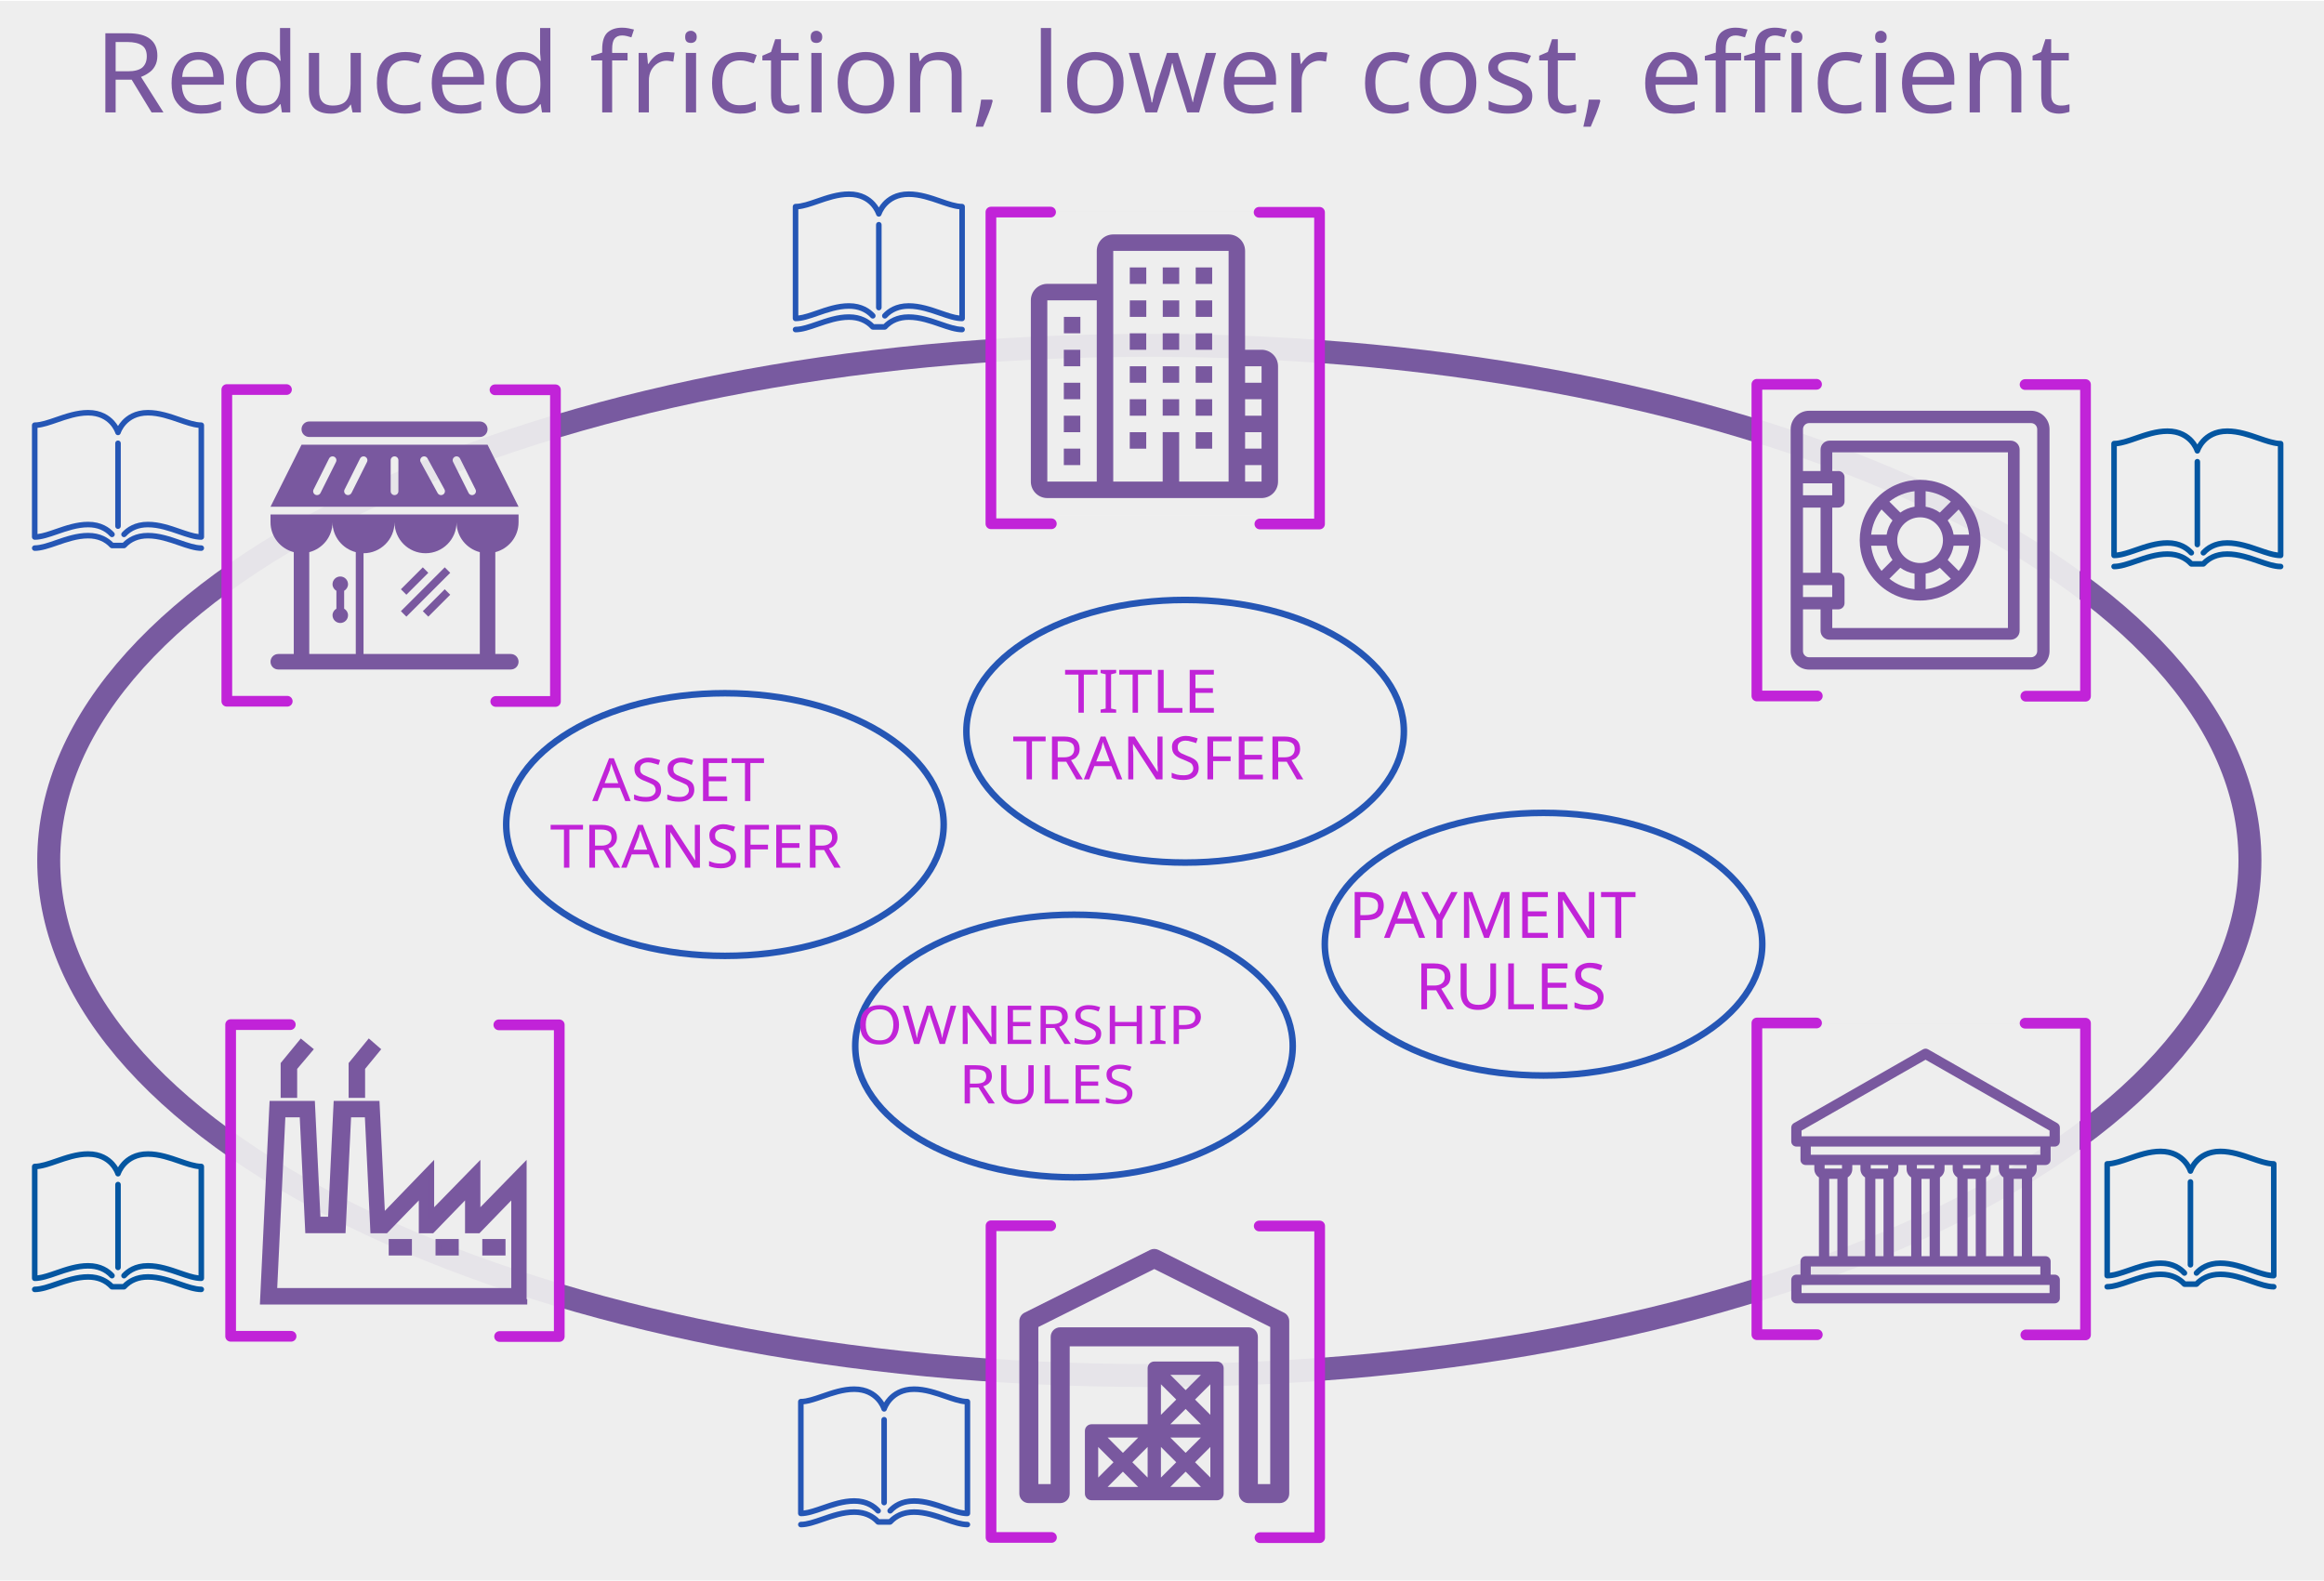
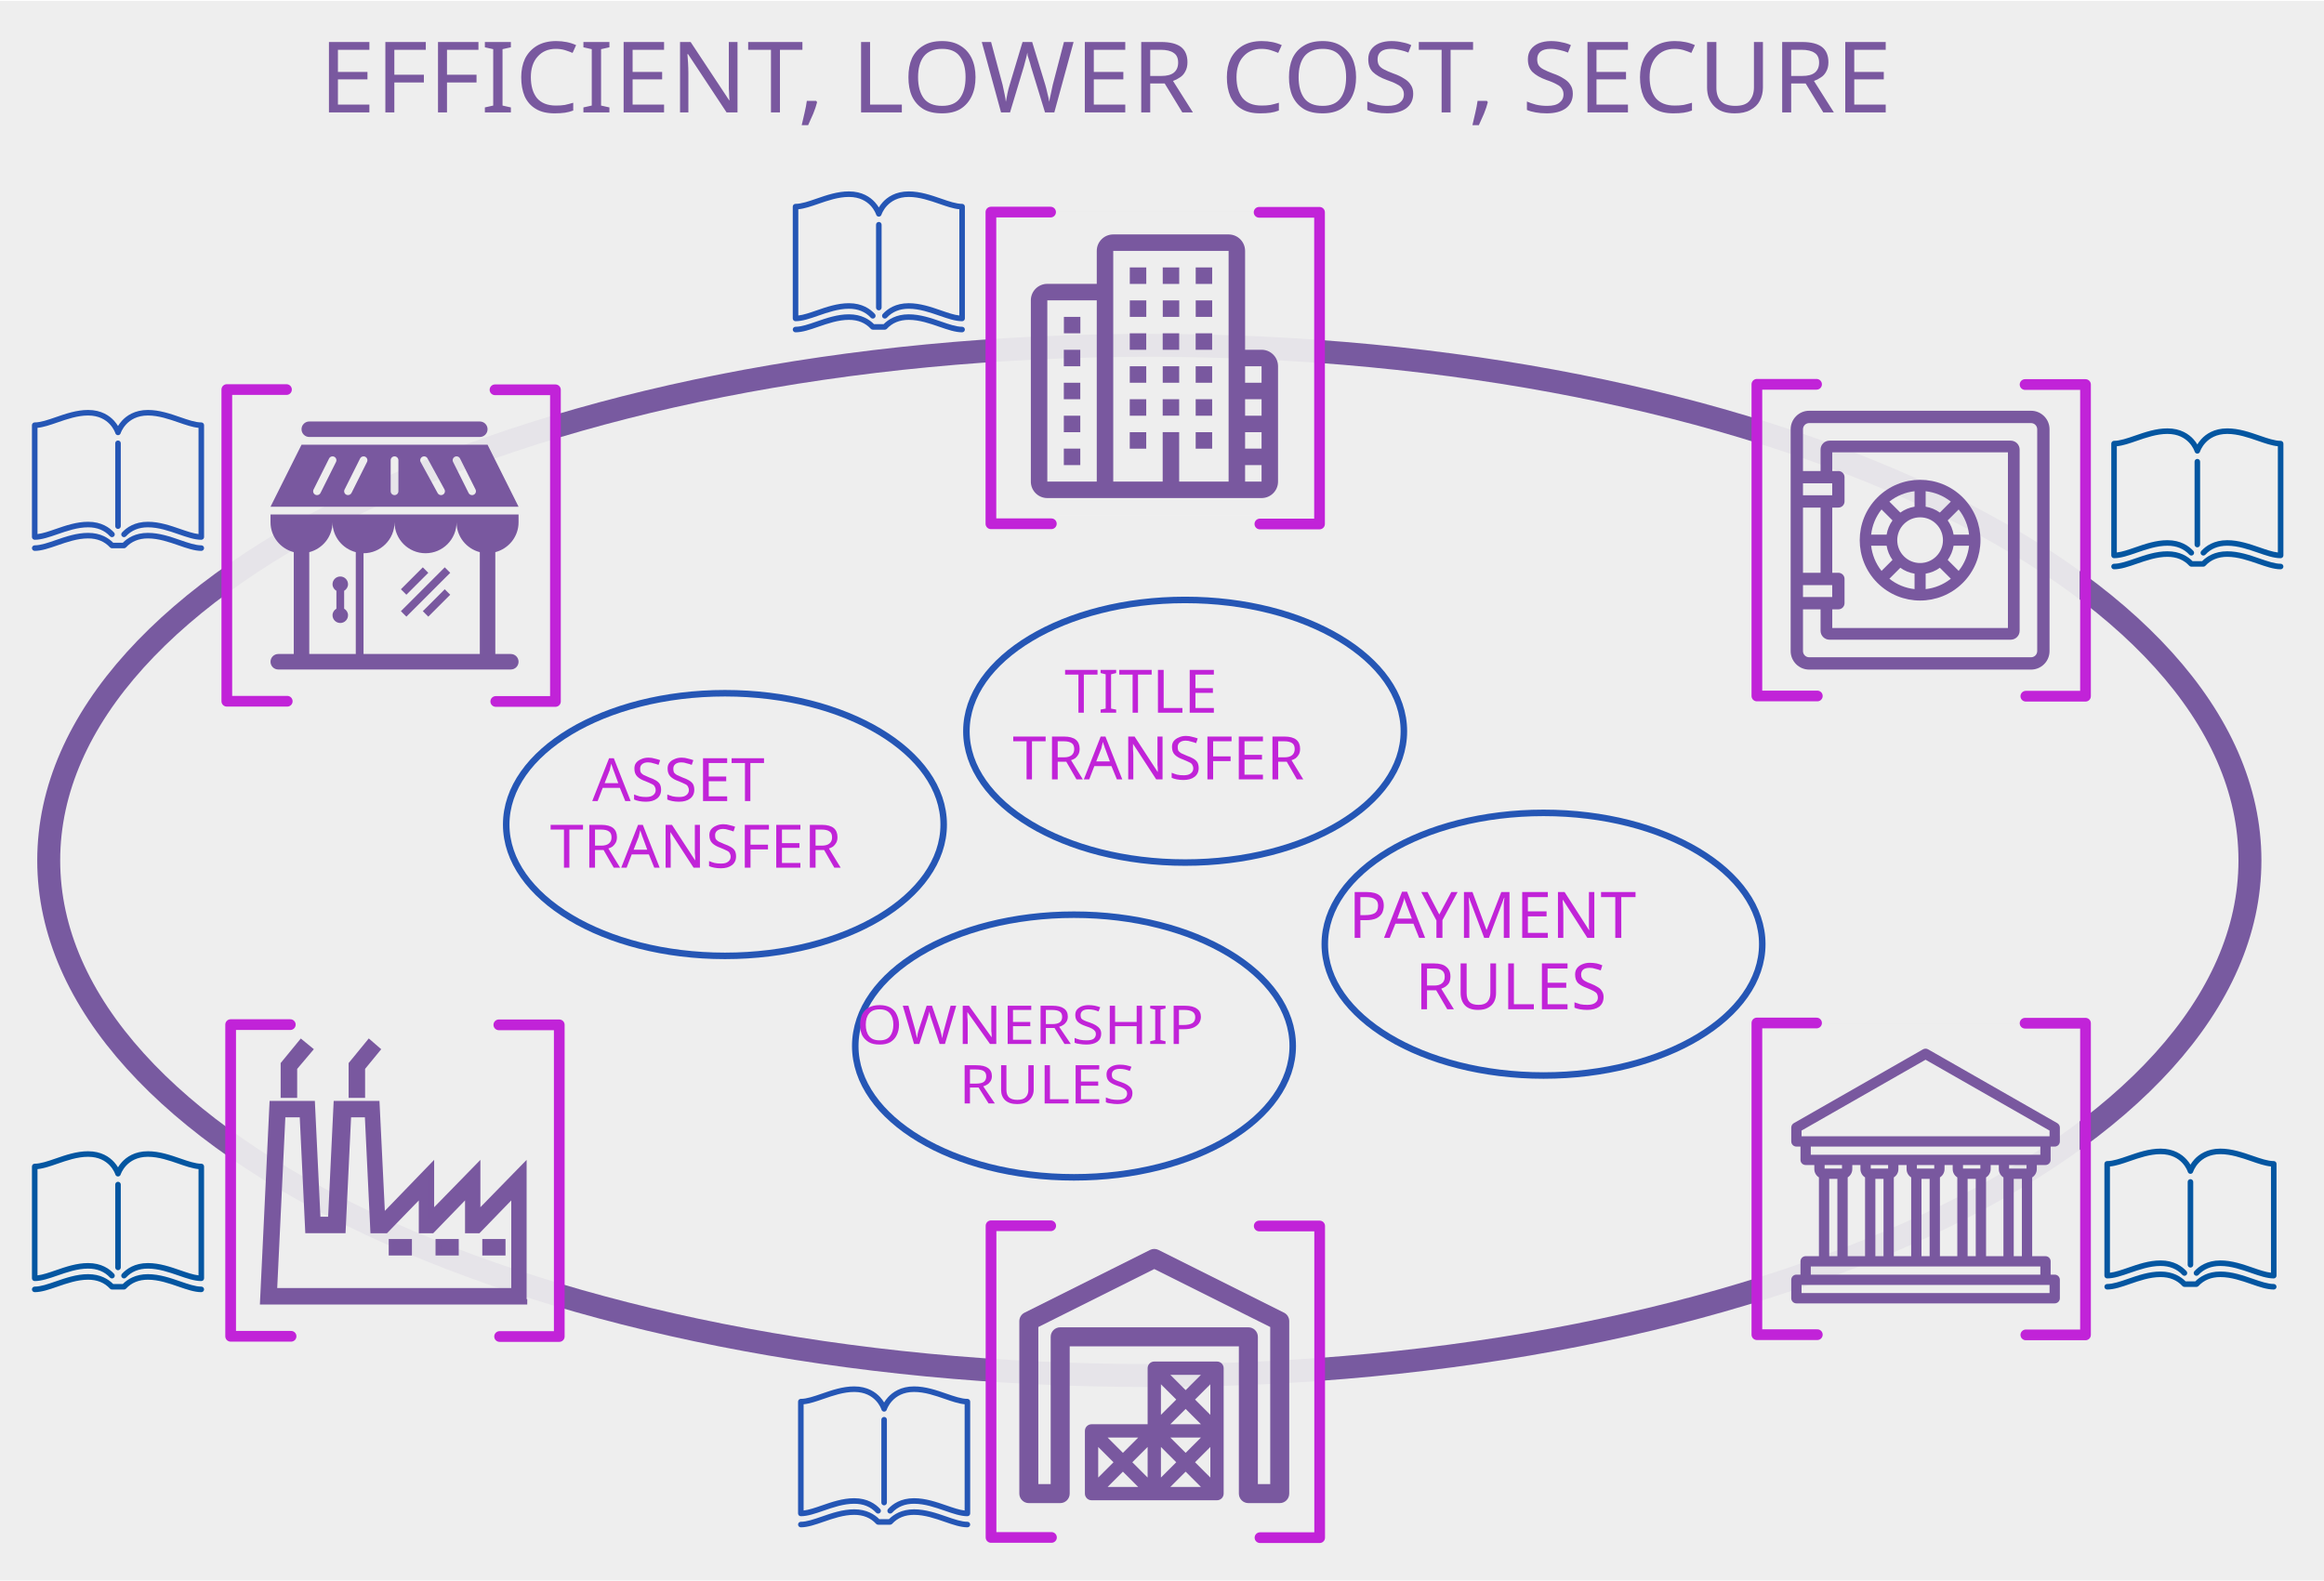
<svg xmlns="http://www.w3.org/2000/svg" width="433.96" height="295.16" version="1.1" viewBox="0 0 114.82 78.093">
  <rect y=".042" width="114.82" height="78.053" style="fill:#eeeeee;stroke-width:1.055" />
  <ellipse cx="56.784" cy="42.516" rx="54.377" ry="25.453" style="fill:none;stroke-width:1.134;stroke:#785aa0" />
  <rect x="11.615" y="51.096" width="16.113" height="15.056" style="fill-opacity:.933;fill:#eeeeee" />
  <rect x="49.125" y="60.616" width="16.113" height="15.056" style="fill-opacity:.933;fill:#eeeeee" />
  <rect x="86.63" y="50.576" width="16.113" height="15.056" style="fill-opacity:.933;fill:#eeeeee" />
  <rect x="86.63" y="19.406" width="16.113" height="15.056" style="fill-opacity:.933;fill:#eeeeee" />
  <rect x="48.86" y="10.426" width="16.113" height="15.056" style="fill-opacity:.933;fill:#eeeeee" />
  <rect x="11.219" y="19.266" width="16.113" height="15.056" style="fill-opacity:.933;fill:#eeeeee" />
  <path d="m53.377 15.656h-0.814v0.814h0.814zm3.257-0.814h-0.814v0.814h0.814zm1.628 0h-0.814v0.814h0.814zm1.628 0h-0.814v0.814h0.814zm-3.257-1.628h-0.814v0.814h0.814zm1.628 0h-0.814v0.814h0.814zm1.628 0h-0.814v0.814h0.814zm-3.257 4.885h-0.814v0.814h0.814zm1.628 0h-0.814v0.814h0.814zm1.628 0h-0.814v0.814h0.814zm-3.257 1.628h-0.814v0.814h0.814zm3.257 0h-0.814v0.814h0.814zm-3.257 1.628h-0.814v0.814h0.814zm3.257 0h-0.814v0.814h0.814zm-3.257-4.885h-0.814v0.814h0.814zm1.628 0h-0.814v0.814h0.814zm1.628 0h-0.814v0.814h0.814zm-6.514 0.814h-0.814v0.814h0.814zm0 1.628h-0.814v0.814h0.814zm0 1.628h-0.814v0.814h0.814zm0 1.628h-0.814v0.814h0.814zm4.885-2.443h-0.814v0.814h0.814zm4.071-2.443h-0.814v-4.885c0-0.45-0.364-0.814-0.814-0.814h-5.7c-0.45 0-0.814 0.364-0.814 0.814v1.628h-2.443c-0.45 0-0.814 0.364-0.814 0.814v8.957c0 0.45 0.364 0.814 0.814 0.814h10.585c0.45 0 0.814-0.364 0.814-0.814v-5.7c0-0.45-0.364-0.814-0.814-0.814zm-8.142 6.514h-2.443v-8.957h2.443zm6.514 0h-2.443v-2.443h-0.814v2.443h-2.443v-11.399h5.7zm1.628 0h-0.814v-0.814h0.814zm0-1.628h-0.814v-0.814h0.814zm0-1.628h-0.814v-0.814h0.814zm0-1.628h-0.814v-0.814h0.814z" style="clip-rule:evenodd;fill-rule:evenodd;fill:#79589f;stroke-width:.529" />
  <g transform="translate(-6.2268 -229.48)" style="stroke-width:.529;stroke:#c123d8">
    <path d="m58.17 255.36h-2.986v-15.401h2.948" style="fill:none;stroke-linecap:round;stroke-linejoin:round;stroke-width:.529;stroke:#c123d8" />
    <path d="m68.434 239.97h2.986v15.401h-2.948" style="fill:none;stroke-linecap:round;stroke-linejoin:round;stroke-width:.529;stroke:#c123d8" />
  </g>
  <g transform="translate(31.617 -220.97)" style="stroke-width:.529;stroke:#c123d8">
    <path d="m58.17 255.36h-2.986v-15.401h2.948" style="fill:none;stroke-linecap:round;stroke-linejoin:round;stroke-width:.529;stroke:#c123d8" />
    <path d="m68.434 239.97h2.986v15.401h-2.948" style="fill:none;stroke-linecap:round;stroke-linejoin:round;stroke-width:.529;stroke:#c123d8" />
  </g>
  <g transform="translate(-6.2208 -179.39)" style="stroke-width:.529;stroke:#c123d8">
    <path d="m58.17 255.36h-2.986v-15.401h2.948" style="fill:none;stroke-linecap:round;stroke-linejoin:round;stroke-width:.529;stroke:#c123d8" />
    <path d="m68.434 239.97h2.986v15.401h-2.948" style="fill:none;stroke-linecap:round;stroke-linejoin:round;stroke-width:.529;stroke:#c123d8" />
  </g>
  <g transform="translate(-43.789 -189.33)" style="stroke-width:.529;stroke:#c123d8">
    <path d="m58.17 255.36h-2.986v-15.401h2.948" style="fill:none;stroke-linecap:round;stroke-linejoin:round;stroke-width:.529;stroke:#c123d8" />
    <path d="m68.434 239.97h2.986v15.401h-2.948" style="fill:none;stroke-linecap:round;stroke-linejoin:round;stroke-width:.529;stroke:#c123d8" />
  </g>
  <g transform="translate(-43.978 -220.71)" style="stroke-width:.529;stroke:#c123d8">
    <path d="m58.17 255.36h-2.986v-15.401h2.948" style="fill:none;stroke-linecap:round;stroke-linejoin:round;stroke-width:.529;stroke:#c123d8" />
    <path d="m68.434 239.97h2.986v15.401h-2.948" style="fill:none;stroke-linecap:round;stroke-linejoin:round;stroke-width:.529;stroke:#c123d8" />
  </g>
  <g transform="translate(31.617 -189.41)" style="stroke-width:.529;stroke:#c123d8">
    <path d="m58.17 255.36h-2.986v-15.401h2.948" style="fill:none;stroke-linecap:round;stroke-linejoin:round;stroke-width:.529;stroke:#c123d8" />
    <path d="m68.434 239.97h2.986v15.401h-2.948" style="fill:none;stroke-linecap:round;stroke-linejoin:round;stroke-width:.529;stroke:#c123d8" />
  </g>
  <g transform="matrix(.028486 0 0 .028486 88.54 51.516)" style="fill:#79589f;stroke-width:2.861;stroke:#79589f">
    <path d="m423 219.5v-8.5h16.5c4.142 0 7.5-3.358 7.5-7.5v-24.5h8.5c4.142 0 7.5-3.358 7.5-7.5v-24c0-2.691-1.442-5.177-3.779-6.512l-224-128c-2.306-1.317-5.137-1.317-7.442 0l-224 128c-2.337 1.335-3.779 3.82-3.779 6.512v24c0 4.142 3.358 7.5 7.5 7.5h8.5v24.5c0 4.142 3.358 7.5 7.5 7.5h16.5v8.5c0 5.827 3.235 10.908 8 13.555v138.94h-24.5c-4.142 0-7.5 3.358-7.5 7.5v24.5h-8.5c-4.142 0-7.5 3.358-7.5 7.5v32c0 4.142 3.358 7.5 7.5 7.5h448c4.142 0 7.5-3.358 7.5-7.5v-32c0-4.142-3.358-7.5-7.5-7.5h-8.5v-24.5c0-4.142-3.358-7.5-7.5-7.5h-24.5v-138.94c4.765-2.647 8-7.728 8-13.555zm-15 0c0 0.276-0.224 0.5-0.5 0.5h-32c-0.276 0-0.5-0.224-0.5-0.5v-8.5h33zm-73 152.5v-138.94c4.765-2.647 8-7.728 8-13.555v-8.5h17v8.5c0 5.827 3.235 10.908 8 13.555v138.94zm-32 0v-137h17v137zm-48 0v-138.94c4.765-2.647 8-7.728 8-13.555v-8.5h17v8.5c0 5.827 3.235 10.908 8 13.555v138.94zm-32 0v-137h17v137zm-48 0v-138.94c4.765-2.647 8-7.728 8-13.555v-8.5h17v8.5c0 5.827 3.235 10.908 8 13.555v138.94zm-32 0v-137h17v137zm-48 0v-138.94c4.765-2.647 8-7.728 8-13.555v-8.5h17v8.5c0 5.827 3.235 10.908 8 13.555v138.94zm73-161v8.5c0 0.276-0.224 0.5-0.5 0.5h-32c-0.276 0-0.5-0.224-0.5-0.5v-8.5zm80 0v8.5c0 0.276-0.224 0.5-0.5 0.5h-32c-0.276 0-0.5-0.224-0.5-0.5v-8.5zm80 0v8.5c0 0.276-0.224 0.5-0.5 0.5h-32c-0.276 0-0.5-0.224-0.5-0.5v-8.5zm-313-59.148 216.5-123.71 216.5 123.71v12.148h-433zm16 27.148h401v17h-401zm57 32v8.5c0 0.276-0.224 0.5-0.5 0.5h-32c-0.276 0-0.5-0.224-0.5-0.5v-8.5zm-25 24h17v137h-17zm385 201h-433v-17h433zm-16-32h-401v-17h401zm-49-32v-137h17v137z" style="fill:#79589f;stroke-width:2.861;stroke:#79589f" />
  </g>
  <g transform="matrix(.02498 0 0 .02498 88.47 20.296)" style="fill:#79589f">
    <g style="fill:#79589f">
      <g style="fill:#79589f">
        <path d="m475.43 0h-438.86c-20.165 0-36.571 16.406-36.571 36.571v438.86c0 20.164 16.406 36.57 36.571 36.57h438.86c20.166 0 36.572-16.406 36.572-36.571v-438.86c0-20.165-16.406-36.571-36.571-36.571zm-451.05 143.58h57.785v23.573h-57.785zm0 47.954h34.743v128.93h-34.743zm0 153.32h57.785v23.573h-57.785zm463.24 130.58c0 6.722-5.469 12.19-12.19 12.19h-438.86c-6.722 0-12.19-5.469-12.19-12.19v-82.627h34.743v42.398c0 9.746 7.93 17.676 17.676 17.676h358.4c9.746 0 17.676-7.93 17.676-17.676v-358.4c0-9.746-7.93-17.676-17.676-17.676h-358.4c-9.746 0-17.676 7.93-17.676 17.676v42.398h-34.743v-82.627c0-6.722 5.469-12.19 12.19-12.19h438.86c6.722 0 12.19 5.469 12.19 12.19v438.86zm-393.26-154.96h-12.071v-128.93h12.071c6.733 0 12.19-5.459 12.19-12.19v-47.954c0-6.732-5.458-12.19-12.19-12.19h-12.071v-36.913h347.43v347.43h-347.43v-36.913h12.071c6.733 0 12.19-5.459 12.19-12.19v-47.954c0-6.732-5.457-12.191-12.19-12.191z" style="fill:#79589f" />
      </g>
    </g>
    <g style="fill:#79589f">
      <g style="fill:#79589f">
        <path d="m340.48 171.52c-46.581-46.579-122.37-46.579-168.95 0-46.58 46.581-46.58 122.37 0 168.95 23.29 23.289 53.883 34.934 84.475 34.934 30.593 0 61.185-11.646 84.476-34.934 46.58-46.582 46.58-122.37 0-168.95zm12.364 73.503h-30.597v1e-3c-1.663-10.169-5.628-19.745-11.643-28.111l21.671-21.671c11.722 14.695 18.573 32.01 20.569 49.781zm-85.869-85.866c17.771 1.996 35.088 8.847 49.782 20.569l-21.671 21.671c-8.366-6.015-17.942-9.982-28.111-11.643zm-21.942-1e-3v30.597c-10.169 1.663-19.745 5.628-28.111 11.644l-21.671-21.671c14.694-11.722 32.01-18.574 49.782-20.57zm-65.299 36.086 21.671 21.671c-6.015 8.366-9.982 17.942-11.644 28.111h-30.596c1.995-17.771 8.847-35.087 20.569-49.782zm-20.569 71.725h30.596c1.663 10.169 5.628 19.745 11.644 28.111l-21.671 21.671c-11.722-14.694-18.574-32.01-20.569-49.782zm85.868 85.869c-17.771-1.996-35.088-8.848-49.782-20.57l21.671-21.671c8.366 6.015 17.942 9.982 28.111 11.644zm-20.994-64.877c-8.538-8.537-13.24-19.888-13.24-31.963 0-12.076 4.702-23.426 13.24-31.963 8.538-8.538 19.89-13.24 31.965-13.24s23.426 4.702 31.963 13.24c8.538 8.537 13.24 19.888 13.24 31.963 0 12.076-4.702 23.426-13.24 31.963-8.537 8.538-19.889 13.24-31.963 13.24s-23.426-4.701-31.965-13.24zm42.936 64.878v-30.598c10.169-1.662 19.745-5.628 28.111-11.643l21.671 21.671c-14.694 11.722-32.01 18.575-49.782 20.57zm65.299-36.089-21.671-21.671c6.015-8.366 9.982-17.942 11.643-28.111h30.597c-1.995 17.773-8.847 35.089-20.569 49.782z" style="fill:#79589f" />
      </g>
    </g>
  </g>
  <g transform="matrix(.023936 0 0 .023936 13.365 20.826)" style="fill:#79589f">
    <g style="fill:#79589f">
      <path d="m0 208c0 29.781 20.438 54.594 48 61.75v210.25h-32c-8.813 0-16 7.156-16 16s7.188 16 16 16h480c8.875 0 16-7.156 16-16s-7.125-16-16-16h-32v-210.25c27.562-7.156 48-31.969 48-61.75v-16h-512zm320 64c35.375 0 64-28.656 64-64 0 29.781 20.438 54.594 48 61.75v210.25h-240v-208c35.375 0 64-28.656 64-64 0 35.344 28.688 64 64 64zm-144-2.25v210.25h-96v-210.25c27.563-7.156 48-31.969 48-61.75 0 29.781 20.438 54.594 48 61.75zm272-221.75h-384l-64 128h512zm-312.81 35.563-32 64c-1.438 2.813-4.25 4.438-7.188 4.438-1.188 0-2.406-0.25-3.563-0.844-3.938-1.969-5.563-6.781-3.563-10.719l32-64c2-3.938 6.781-5.531 10.719-3.594 3.97 1.969 5.532 6.781 3.595 10.719zm64 0-32 64c-1.438 2.813-4.25 4.438-7.188 4.438-1.188 0-2.406-0.25-3.563-0.844-3.938-1.969-5.563-6.781-3.563-10.719l32-64c2-3.938 6.813-5.531 10.719-3.594 3.97 1.969 5.532 6.781 3.595 10.719zm64.812 60.437c0 4.438-3.562 8-8 8-4.406 0-8-3.563-8-8v-64c0-4.438 3.594-8 8-8 4.438 0 8 3.563 8 8zm91.875 7c-1.25 0.688-2.562 1-3.875 1-2.812 0-5.562-1.5-7-4.156l-35-64c-2.125-3.875-0.688-8.75 3.188-10.844 3.813-2.125 8.75-0.75 10.875 3.156l35 64c2.062 3.875 0.687 8.75-3.188 10.844zm63.687 0.156c-1.124 0.594-2.312 0.844-3.562 0.844-2.938 0-5.75-1.625-7.125-4.438l-32-64c-2-3.938-0.375-8.75 3.562-10.719 3.875-1.969 8.75-0.375 10.75 3.594l32 64c1.938 3.938 0.375 8.751-3.625 10.719zm-283.56 235.28v-36.875c-4.688-2.812-8-7.688-8-13.562 0-8.844 7.188-16 16-16 8.875 0 16 7.156 16 16 0 5.875-3.281 10.75-8 13.562v36.875c4.719 2.813 8 7.688 8 13.563 0 8.844-7.125 16-16 16-8.813 0-16-7.156-16-16 0-5.876 3.313-10.751 8-13.563zm-72-370.44c0-8.844 7.188-16 16-16h352c8.875 0 16 7.156 16 16s-7.125 16-16 16h-352c-8.812 0-16-7.156-16-16zm216.44 341.66-11.312-11.313 45.25-45.25 11.312 11.313zm0 45.25-11.312-11.313 90.5-90.5 11.312 11.313zm79.187-56.562 11.312 11.313-45.25 45.25-11.312-11.313z" style="fill:#79589f" />
    </g>
  </g>
  <g transform="matrix(.044899 0 0 .044899 50.361 61.326)" style="fill:#79589f">
    <g style="fill:#79589f">
      <path d="m291.22 78.753-138.04-69.021c-2.943-1.473-6.409-1.473-9.353 0l-138.04 69.021c-3.543 1.772-5.781 5.392-5.781 9.354v189.81c0 5.775 4.682 10.458 10.458 10.458h34.511c5.775 0 10.458-4.682 10.458-10.458v-162.1h186.15v162.1c0 5.775 4.682 10.458 10.458 10.458h34.511c5.775 0 10.458-4.682 10.458-10.458v-189.81c-2e-3 -3.962-2.24-7.582-5.783-9.354zm-15.134 188.7h-13.595v-162.1c0-5.775-4.682-10.458-10.458-10.458h-207.06c-5.775 0-10.458 4.682-10.458 10.458v162.1h-13.595v-172.89l127.58-63.792 127.58 63.792z" style="fill:#79589f" />
      <path d="m217.52 132.55h-69.021c-4.043 0-7.32 3.277-7.32 7.32v61.701h-61.701c-4.043 0-7.32 3.277-7.32 7.32v69.021c0 4.043 3.277 7.32 7.32 7.32h138.04c4.043 0 7.32-3.277 7.32-7.32v-138.04c1e-3 -4.044-3.277-7.321-7.32-7.321zm-61.701 94.016 16.837 16.837-16.837 16.837zm-14.64 33.673-16.837-16.837 16.837-16.837zm24.994-44.027h33.673l-16.837 16.837zm0-14.641 16.837-16.837 16.837 16.837zm44.027-10.353-16.836-16.837 16.836-16.837zm-27.19-27.19-16.837-16.837h33.673zm-10.354 10.353-16.837 16.837v-33.673zm-58.668 58.668-16.837-16.837h33.673zm-10.353 10.353-16.837 16.837v-33.673zm10.353 10.354 16.837 16.837h-33.673zm69.021 0 16.837 16.837h-33.673zm10.354-10.354 16.837-16.837v33.673z" style="fill:#79589f" />
    </g>
  </g>
  <g transform="matrix(.026405 0 0 .026405 12.979 51.446)" style="fill:#79589f;stroke-width:10.02;stroke:#79589f">
    <g style="fill:#79589f;stroke-width:10.02;stroke:#79589f">
      <path d="m488.8 487.8v-253.3l-86.5 88.6v-88.6l-86.5 88.6v-88.6l-91.7 94.9-10.4-212.6h-76.1l-10.4 216.8h-24l-10.4-216.8h-75.1l-17.7 371.1h490v-0.1zm-18.7-20.8h-448.2l15.7-329.4h36.5l10.4 216.8h65.7l10.4-216.8h35.4l10.4 216.9h24l66.7-68.8v68.8h19.8l66.7-68.8v68.8h19.8l66.7-68.8z" style="fill:#79589f;stroke-width:10.02;stroke:#79589f" />
      <rect x="415.9" y="375.3" width="33.4" height="20.8" style="fill:#79589f;stroke-width:10.02;stroke:#79589f" />
      <rect x="328.4" y="375.3" width="33.4" height="20.8" style="fill:#79589f;stroke-width:10.02;stroke:#79589f" />
      <rect x="240.8" y="375.3" width="33.4" height="20.8" style="fill:#79589f;stroke-width:10.02;stroke:#79589f" />
      <polygon points="186.6 101.2 186.6 50.1 214.8 15.7 199.1 2.1 165.8 42.8 165.8 101.2" style="fill:#79589f;stroke-width:10.02;stroke:#79589f" />
      <polygon points="59.5 101.2 59.5 50.1 88.6 15.7 72 2.1 38.6 42.8 38.6 101.2" style="fill:#79589f;stroke-width:10.02;stroke:#79589f" />
    </g>
  </g>
  <g transform="matrix(.018289 0 0 .018289 103.97 55.986)" style="fill:#0456a1">
    <g style="fill:#0456a1">
      <path d="m240 356.07v-223.95c0-4.143-3.357-7.5-7.5-7.5s-7.5 3.357-7.5 7.5v223.95c0 4.143 3.357 7.5 7.5 7.5s7.5-3.357 7.5-7.5z" style="fill:#0456a1" />
      <path d="m457.5 75.782c-15.856 0-35.614-6.842-56.533-14.085-26.492-9.174-56.521-19.571-87.663-19.571-36.035 0-58.019 15.791-70.115 29.038-4.524 4.956-8.03 9.922-10.688 14.327-2.658-4.405-6.164-9.371-10.688-14.327-12.097-13.247-34.08-29.038-70.115-29.038-31.143 0-61.171 10.397-87.663 19.571-20.921 7.243-40.679 14.085-56.535 14.085-4.143 0-7.5 3.357-7.5 7.5v302.09c0 4.143 3.357 7.5 7.5 7.5 18.38 0 39.297-7.243 61.441-14.911 25.375-8.786 54.136-18.745 82.755-18.745 24.54 0 44.403 8.126 59.038 24.152 2.792 3.058 7.537 3.273 10.596 0.48s3.273-7.537 0.48-10.596c-12.097-13.246-34.08-29.037-70.114-29.037-31.143 0-61.171 10.397-87.663 19.571-17.735 6.143-34.637 11.994-49.033 13.634v-287.01c16.491-1.571 34.755-7.896 53.941-14.539 25.375-8.786 54.136-18.745 82.755-18.745 57.881 0 73.025 45.962 73.634 47.894 0.968 3.148 3.876 5.298 7.17 5.298s6.202-2.149 7.17-5.298c0.146-0.479 15.383-47.894 73.634-47.894 28.619 0 57.38 9.959 82.755 18.745 19.187 6.644 37.45 12.968 53.941 14.539v287.01c-14.396-1.64-31.298-7.491-49.033-13.633-26.492-9.174-56.521-19.571-87.663-19.571-36.036 0-58.02 15.791-70.115 29.038-2.793 3.06-2.578 7.803 0.48 10.596 3.06 2.793 7.804 2.578 10.596-0.48 14.635-16.027 34.498-24.153 59.039-24.153 28.619 0 57.38 9.959 82.755 18.745 22.145 7.668 43.062 14.911 61.441 14.911 4.143 0 7.5-3.357 7.5-7.5v-302.09c0-4.142-3.357-7.5-7.5-7.5z" style="fill:#0456a1" />
      <path d="m457.5 407.87c-15.856 0-35.614-6.842-56.533-14.085-26.492-9.174-56.521-19.571-87.663-19.571-33.843 0-55.291 13.928-67.796 26.596l-26.017-1e-3c-12.505-12.668-33.954-26.595-67.795-26.595-31.143 0-61.171 10.397-87.663 19.571-20.919 7.243-40.677 14.085-56.533 14.085-4.143 0-7.5 3.357-7.5 7.5s3.357 7.5 7.5 7.5c18.38 0 39.297-7.243 61.441-14.911 25.375-8.786 54.136-18.745 82.755-18.745 24.54 0 44.403 8.126 59.038 24.152 1.421 1.556 3.431 2.442 5.538 2.442l32.454 1e-3c2.107 0 4.117-0.887 5.538-2.442 14.635-16.027 34.498-24.153 59.039-24.153 28.619 0 57.38 9.959 82.755 18.745 22.145 7.668 43.062 14.911 61.441 14.911 4.143 0 7.5-3.357 7.5-7.5s-3.356-7.5-7.499-7.5z" style="fill:#0456a1" />
    </g>
  </g>
  <g transform="matrix(.018289 0 0 .018289 104.31 20.396)" style="fill:#0456a1">
    <g style="fill:#0456a1">
      <path d="m240 356.07v-223.95c0-4.143-3.357-7.5-7.5-7.5s-7.5 3.357-7.5 7.5v223.95c0 4.143 3.357 7.5 7.5 7.5s7.5-3.357 7.5-7.5z" style="fill:#0456a1" />
      <path d="m457.5 75.782c-15.856 0-35.614-6.842-56.533-14.085-26.492-9.174-56.521-19.571-87.663-19.571-36.035 0-58.019 15.791-70.115 29.038-4.524 4.956-8.03 9.922-10.688 14.327-2.658-4.405-6.164-9.371-10.688-14.327-12.097-13.247-34.08-29.038-70.115-29.038-31.143 0-61.171 10.397-87.663 19.571-20.921 7.243-40.679 14.085-56.535 14.085-4.143 0-7.5 3.357-7.5 7.5v302.09c0 4.143 3.357 7.5 7.5 7.5 18.38 0 39.297-7.243 61.441-14.911 25.375-8.786 54.136-18.745 82.755-18.745 24.54 0 44.403 8.126 59.038 24.152 2.792 3.058 7.537 3.273 10.596 0.48s3.273-7.537 0.48-10.596c-12.097-13.246-34.08-29.037-70.114-29.037-31.143 0-61.171 10.397-87.663 19.571-17.735 6.143-34.637 11.994-49.033 13.634v-287.01c16.491-1.571 34.755-7.896 53.941-14.539 25.375-8.786 54.136-18.745 82.755-18.745 57.881 0 73.025 45.962 73.634 47.894 0.968 3.148 3.876 5.298 7.17 5.298s6.202-2.149 7.17-5.298c0.146-0.479 15.383-47.894 73.634-47.894 28.619 0 57.38 9.959 82.755 18.745 19.187 6.644 37.45 12.968 53.941 14.539v287.01c-14.396-1.64-31.298-7.491-49.033-13.633-26.492-9.174-56.521-19.571-87.663-19.571-36.036 0-58.02 15.791-70.115 29.038-2.793 3.06-2.578 7.803 0.48 10.596 3.06 2.793 7.804 2.578 10.596-0.48 14.635-16.027 34.498-24.153 59.039-24.153 28.619 0 57.38 9.959 82.755 18.745 22.145 7.668 43.062 14.911 61.441 14.911 4.143 0 7.5-3.357 7.5-7.5v-302.09c0-4.142-3.357-7.5-7.5-7.5z" style="fill:#0456a1" />
      <path d="m457.5 407.87c-15.856 0-35.614-6.842-56.533-14.085-26.492-9.174-56.521-19.571-87.663-19.571-33.843 0-55.291 13.928-67.796 26.596l-26.017-1e-3c-12.505-12.668-33.954-26.595-67.795-26.595-31.143 0-61.171 10.397-87.663 19.571-20.919 7.243-40.677 14.085-56.533 14.085-4.143 0-7.5 3.357-7.5 7.5s3.357 7.5 7.5 7.5c18.38 0 39.297-7.243 61.441-14.911 25.375-8.786 54.136-18.745 82.755-18.745 24.54 0 44.403 8.126 59.038 24.152 1.421 1.556 3.431 2.442 5.538 2.442l32.454 1e-3c2.107 0 4.117-0.887 5.538-2.442 14.635-16.027 34.498-24.153 59.039-24.153 28.619 0 57.38 9.959 82.755 18.745 22.145 7.668 43.062 14.911 61.441 14.911 4.143 0 7.5-3.357 7.5-7.5s-3.356-7.5-7.499-7.5z" style="fill:#0456a1" />
    </g>
  </g>
  <g transform="matrix(.018289 0 0 .018289 1.5782 19.486)" style="fill:#2556b5">
    <path d="m240 356.07v-223.95c0-4.143-3.357-7.5-7.5-7.5s-7.5 3.357-7.5 7.5v223.95c0 4.143 3.357 7.5 7.5 7.5s7.5-3.357 7.5-7.5z" style="fill:#2556b5" />
    <path d="m457.5 75.782c-15.856 0-35.614-6.842-56.533-14.085-26.492-9.174-56.521-19.571-87.663-19.571-36.035 0-58.019 15.791-70.115 29.038-4.524 4.956-8.03 9.922-10.688 14.327-2.658-4.405-6.164-9.371-10.688-14.327-12.097-13.247-34.08-29.038-70.115-29.038-31.143 0-61.171 10.397-87.663 19.571-20.921 7.243-40.679 14.085-56.535 14.085-4.143 0-7.5 3.357-7.5 7.5v302.09c0 4.143 3.357 7.5 7.5 7.5 18.38 0 39.297-7.243 61.441-14.911 25.375-8.786 54.136-18.745 82.755-18.745 24.54 0 44.403 8.126 59.038 24.152 2.792 3.058 7.537 3.273 10.596 0.48s3.273-7.537 0.48-10.596c-12.097-13.246-34.08-29.037-70.114-29.037-31.143 0-61.171 10.397-87.663 19.571-17.735 6.143-34.637 11.994-49.033 13.634v-287.01c16.491-1.571 34.755-7.896 53.941-14.539 25.375-8.786 54.136-18.745 82.755-18.745 57.881 0 73.025 45.962 73.634 47.894 0.968 3.148 3.876 5.298 7.17 5.298s6.202-2.149 7.17-5.298c0.146-0.479 15.383-47.894 73.634-47.894 28.619 0 57.38 9.959 82.755 18.745 19.187 6.644 37.45 12.968 53.941 14.539v287.01c-14.396-1.64-31.298-7.491-49.033-13.633-26.492-9.174-56.521-19.571-87.663-19.571-36.036 0-58.02 15.791-70.115 29.038-2.793 3.06-2.578 7.803 0.48 10.596 3.06 2.793 7.804 2.578 10.596-0.48 14.635-16.027 34.498-24.153 59.039-24.153 28.619 0 57.38 9.959 82.755 18.745 22.145 7.668 43.062 14.911 61.441 14.911 4.143 0 7.5-3.357 7.5-7.5v-302.09c0-4.142-3.357-7.5-7.5-7.5z" style="fill:#2556b5" />
    <path d="m457.5 407.87c-15.856 0-35.614-6.842-56.533-14.085-26.492-9.174-56.521-19.571-87.663-19.571-33.843 0-55.291 13.928-67.796 26.596l-26.017-1e-3c-12.505-12.668-33.954-26.595-67.795-26.595-31.143 0-61.171 10.397-87.663 19.571-20.919 7.243-40.677 14.085-56.533 14.085-4.143 0-7.5 3.357-7.5 7.5s3.357 7.5 7.5 7.5c18.38 0 39.297-7.243 61.441-14.911 25.375-8.786 54.136-18.745 82.755-18.745 24.54 0 44.403 8.126 59.038 24.152 1.421 1.556 3.431 2.442 5.538 2.442l32.454 1e-3c2.107 0 4.117-0.887 5.538-2.442 14.635-16.027 34.498-24.153 59.039-24.153 28.619 0 57.38 9.959 82.755 18.745 22.145 7.668 43.062 14.911 61.441 14.911 4.143 0 7.5-3.357 7.5-7.5s-3.356-7.5-7.499-7.5z" style="fill:#2556b5" />
  </g>
  <g transform="matrix(.018289 0 0 .018289 1.5782 56.116)" style="fill:#0456a1">
    <g style="fill:#0456a1">
      <path d="m240 356.07v-223.95c0-4.143-3.357-7.5-7.5-7.5s-7.5 3.357-7.5 7.5v223.95c0 4.143 3.357 7.5 7.5 7.5s7.5-3.357 7.5-7.5z" style="fill:#0456a1" />
      <path d="m457.5 75.782c-15.856 0-35.614-6.842-56.533-14.085-26.492-9.174-56.521-19.571-87.663-19.571-36.035 0-58.019 15.791-70.115 29.038-4.524 4.956-8.03 9.922-10.688 14.327-2.658-4.405-6.164-9.371-10.688-14.327-12.097-13.247-34.08-29.038-70.115-29.038-31.143 0-61.171 10.397-87.663 19.571-20.921 7.243-40.679 14.085-56.535 14.085-4.143 0-7.5 3.357-7.5 7.5v302.09c0 4.143 3.357 7.5 7.5 7.5 18.38 0 39.297-7.243 61.441-14.911 25.375-8.786 54.136-18.745 82.755-18.745 24.54 0 44.403 8.126 59.038 24.152 2.792 3.058 7.537 3.273 10.596 0.48s3.273-7.537 0.48-10.596c-12.097-13.246-34.08-29.037-70.114-29.037-31.143 0-61.171 10.397-87.663 19.571-17.735 6.143-34.637 11.994-49.033 13.634v-287.01c16.491-1.571 34.755-7.896 53.941-14.539 25.375-8.786 54.136-18.745 82.755-18.745 57.881 0 73.025 45.962 73.634 47.894 0.968 3.148 3.876 5.298 7.17 5.298s6.202-2.149 7.17-5.298c0.146-0.479 15.383-47.894 73.634-47.894 28.619 0 57.38 9.959 82.755 18.745 19.187 6.644 37.45 12.968 53.941 14.539v287.01c-14.396-1.64-31.298-7.491-49.033-13.633-26.492-9.174-56.521-19.571-87.663-19.571-36.036 0-58.02 15.791-70.115 29.038-2.793 3.06-2.578 7.803 0.48 10.596 3.06 2.793 7.804 2.578 10.596-0.48 14.635-16.027 34.498-24.153 59.039-24.153 28.619 0 57.38 9.959 82.755 18.745 22.145 7.668 43.062 14.911 61.441 14.911 4.143 0 7.5-3.357 7.5-7.5v-302.09c0-4.142-3.357-7.5-7.5-7.5z" style="fill:#0456a1" />
      <path d="m457.5 407.87c-15.856 0-35.614-6.842-56.533-14.085-26.492-9.174-56.521-19.571-87.663-19.571-33.843 0-55.291 13.928-67.796 26.596l-26.017-1e-3c-12.505-12.668-33.954-26.595-67.795-26.595-31.143 0-61.171 10.397-87.663 19.571-20.919 7.243-40.677 14.085-56.533 14.085-4.143 0-7.5 3.357-7.5 7.5s3.357 7.5 7.5 7.5c18.38 0 39.297-7.243 61.441-14.911 25.375-8.786 54.136-18.745 82.755-18.745 24.54 0 44.403 8.126 59.038 24.152 1.421 1.556 3.431 2.442 5.538 2.442l32.454 1e-3c2.107 0 4.117-0.887 5.538-2.442 14.635-16.027 34.498-24.153 59.039-24.153 28.619 0 57.38 9.959 82.755 18.745 22.145 7.668 43.062 14.911 61.441 14.911 4.143 0 7.5-3.357 7.5-7.5s-3.356-7.5-7.499-7.5z" style="fill:#0456a1" />
    </g>
  </g>
  <g transform="matrix(.018289 0 0 .018289 39.167 8.6859)" style="fill:#2556b5">
    <path d="m240 356.07v-223.95c0-4.143-3.357-7.5-7.5-7.5s-7.5 3.357-7.5 7.5v223.95c0 4.143 3.357 7.5 7.5 7.5s7.5-3.357 7.5-7.5z" style="fill:#2556b5" />
    <path d="m457.5 75.782c-15.856 0-35.614-6.842-56.533-14.085-26.492-9.174-56.521-19.571-87.663-19.571-36.035 0-58.019 15.791-70.115 29.038-4.524 4.956-8.03 9.922-10.688 14.327-2.658-4.405-6.164-9.371-10.688-14.327-12.097-13.247-34.08-29.038-70.115-29.038-31.143 0-61.171 10.397-87.663 19.571-20.921 7.243-40.679 14.085-56.535 14.085-4.143 0-7.5 3.357-7.5 7.5v302.09c0 4.143 3.357 7.5 7.5 7.5 18.38 0 39.297-7.243 61.441-14.911 25.375-8.786 54.136-18.745 82.755-18.745 24.54 0 44.403 8.126 59.038 24.152 2.792 3.058 7.537 3.273 10.596 0.48s3.273-7.537 0.48-10.596c-12.097-13.246-34.08-29.037-70.114-29.037-31.143 0-61.171 10.397-87.663 19.571-17.735 6.143-34.637 11.994-49.033 13.634v-287.01c16.491-1.571 34.755-7.896 53.941-14.539 25.375-8.786 54.136-18.745 82.755-18.745 57.881 0 73.025 45.962 73.634 47.894 0.968 3.148 3.876 5.298 7.17 5.298s6.202-2.149 7.17-5.298c0.146-0.479 15.383-47.894 73.634-47.894 28.619 0 57.38 9.959 82.755 18.745 19.187 6.644 37.45 12.968 53.941 14.539v287.01c-14.396-1.64-31.298-7.491-49.033-13.633-26.492-9.174-56.521-19.571-87.663-19.571-36.036 0-58.02 15.791-70.115 29.038-2.793 3.06-2.578 7.803 0.48 10.596 3.06 2.793 7.804 2.578 10.596-0.48 14.635-16.027 34.498-24.153 59.039-24.153 28.619 0 57.38 9.959 82.755 18.745 22.145 7.668 43.062 14.911 61.441 14.911 4.143 0 7.5-3.357 7.5-7.5v-302.09c0-4.142-3.357-7.5-7.5-7.5z" style="fill:#2556b5" />
    <path d="m457.5 407.87c-15.856 0-35.614-6.842-56.533-14.085-26.492-9.174-56.521-19.571-87.663-19.571-33.843 0-55.291 13.928-67.796 26.596l-26.017-1e-3c-12.505-12.668-33.954-26.595-67.795-26.595-31.143 0-61.171 10.397-87.663 19.571-20.919 7.243-40.677 14.085-56.533 14.085-4.143 0-7.5 3.357-7.5 7.5s3.357 7.5 7.5 7.5c18.38 0 39.297-7.243 61.441-14.911 25.375-8.786 54.136-18.745 82.755-18.745 24.54 0 44.403 8.126 59.038 24.152 1.421 1.556 3.431 2.442 5.538 2.442l32.454 1e-3c2.107 0 4.117-0.887 5.538-2.442 14.635-16.027 34.498-24.153 59.039-24.153 28.619 0 57.38 9.959 82.755 18.745 22.145 7.668 43.062 14.911 61.441 14.911 4.143 0 7.5-3.357 7.5-7.5s-3.356-7.5-7.499-7.5z" style="fill:#2556b5" />
  </g>
  <g transform="matrix(.018289 0 0 .018289 39.429 67.736)" style="fill:#2556b5">
    <path d="m240 356.07v-223.95c0-4.143-3.357-7.5-7.5-7.5s-7.5 3.357-7.5 7.5v223.95c0 4.143 3.357 7.5 7.5 7.5s7.5-3.357 7.5-7.5z" style="fill:#2556b5" />
    <path d="m457.5 75.782c-15.856 0-35.614-6.842-56.533-14.085-26.492-9.174-56.521-19.571-87.663-19.571-36.035 0-58.019 15.791-70.115 29.038-4.524 4.956-8.03 9.922-10.688 14.327-2.658-4.405-6.164-9.371-10.688-14.327-12.097-13.247-34.08-29.038-70.115-29.038-31.143 0-61.171 10.397-87.663 19.571-20.921 7.243-40.679 14.085-56.535 14.085-4.143 0-7.5 3.357-7.5 7.5v302.09c0 4.143 3.357 7.5 7.5 7.5 18.38 0 39.297-7.243 61.441-14.911 25.375-8.786 54.136-18.745 82.755-18.745 24.54 0 44.403 8.126 59.038 24.152 2.792 3.058 7.537 3.273 10.596 0.48s3.273-7.537 0.48-10.596c-12.097-13.246-34.08-29.037-70.114-29.037-31.143 0-61.171 10.397-87.663 19.571-17.735 6.143-34.637 11.994-49.033 13.634v-287.01c16.491-1.571 34.755-7.896 53.941-14.539 25.375-8.786 54.136-18.745 82.755-18.745 57.881 0 73.025 45.962 73.634 47.894 0.968 3.148 3.876 5.298 7.17 5.298s6.202-2.149 7.17-5.298c0.146-0.479 15.383-47.894 73.634-47.894 28.619 0 57.38 9.959 82.755 18.745 19.187 6.644 37.45 12.968 53.941 14.539v287.01c-14.396-1.64-31.298-7.491-49.033-13.633-26.492-9.174-56.521-19.571-87.663-19.571-36.036 0-58.02 15.791-70.115 29.038-2.793 3.06-2.578 7.803 0.48 10.596 3.06 2.793 7.804 2.578 10.596-0.48 14.635-16.027 34.498-24.153 59.039-24.153 28.619 0 57.38 9.959 82.755 18.745 22.145 7.668 43.062 14.911 61.441 14.911 4.143 0 7.5-3.357 7.5-7.5v-302.09c0-4.142-3.357-7.5-7.5-7.5z" style="fill:#2556b5" />
    <path d="m457.5 407.87c-15.856 0-35.614-6.842-56.533-14.085-26.492-9.174-56.521-19.571-87.663-19.571-33.843 0-55.291 13.928-67.796 26.596l-26.017-1e-3c-12.505-12.668-33.954-26.595-67.795-26.595-31.143 0-61.171 10.397-87.663 19.571-20.919 7.243-40.677 14.085-56.533 14.085-4.143 0-7.5 3.357-7.5 7.5s3.357 7.5 7.5 7.5c18.38 0 39.297-7.243 61.441-14.911 25.375-8.786 54.136-18.745 82.755-18.745 24.54 0 44.403 8.126 59.038 24.152 1.421 1.556 3.431 2.442 5.538 2.442l32.454 1e-3c2.107 0 4.117-0.887 5.538-2.442 14.635-16.027 34.498-24.153 59.039-24.153 28.619 0 57.38 9.959 82.755 18.745 22.145 7.668 43.062 14.911 61.441 14.911 4.143 0 7.5-3.357 7.5-7.5s-3.356-7.5-7.499-7.5z" style="fill:#2556b5" />
  </g>
  <ellipse cx="35.817" cy="40.743" rx="10.807" ry="6.489" style="fill:none;stroke-width:.322;stroke:#2556b5" />
  <ellipse cx="58.553" cy="36.133" rx="10.807" ry="6.489" style="fill:none;stroke-width:.322;stroke:#2556b5" />
  <ellipse cx="53.062" cy="51.686" rx="10.807" ry="6.489" style="fill:none;stroke-width:.322;stroke:#2556b5" />
  <ellipse cx="76.26" cy="46.655" rx="10.807" ry="6.489" style="fill:none;stroke-width:.322;stroke:#2556b5" />
  <text transform="scale(1.0045 .99552)" x="35.515" y="39.761" style="fill:#c123d8;font-family:sans-serif;font-size:3.307px;letter-spacing:0px;line-height:1;stroke-width:.248;text-align:center;text-anchor:middle;word-spacing:0px" xml:space="preserve">
    <tspan x="35.515" y="39.761" style="fill:#c123d8;font-size:2.976px;line-height:1;stroke-width:.248;text-align:center;text-anchor:middle">ASSET</tspan>
    <tspan x="35.515" y="43.068" style="fill:#c123d8;font-size:2.976px;line-height:1;stroke-width:.248;text-align:center;text-anchor:middle">TRANSFER</tspan>
  </text>
  <text transform="scale(1.0507 .95176)" x="50.445" y="54.198" style="fill:#c123d8;font-family:sans-serif;font-size:3.089px;letter-spacing:0px;line-height:1;stroke-width:.232;text-align:center;text-anchor:middle;word-spacing:0px" xml:space="preserve">
    <tspan x="50.445" y="54.198" style="fill:#c123d8;font-size:2.78px;line-height:1;stroke-width:.232;text-align:center;text-anchor:middle">OWNERSHIP</tspan>
    <tspan x="50.445" y="57.287" style="fill:#c123d8;font-size:2.78px;line-height:1;stroke-width:.232;text-align:center;text-anchor:middle">RULES</tspan>
  </text>
  <text x="76.02" y="46.344" style="fill:#c123d8;font-family:sans-serif;font-size:3.528px;letter-spacing:0px;line-height:1;stroke-width:.265;text-align:center;text-anchor:middle;word-spacing:0px" xml:space="preserve">
    <tspan x="76.02" y="46.344" style="fill:#c123d8;font-size:3.175px;line-height:1;stroke-width:.265;text-align:center;text-anchor:middle">PAYMENT</tspan>
    <tspan x="76.02" y="49.872" style="fill:#c123d8;font-size:3.175px;line-height:1;stroke-width:.265;text-align:center;text-anchor:middle">RULES</tspan>
  </text>
  <text transform="scale(1.0045 .99552)" x="58.268" y="35.377" style="fill:#c123d8;font-family:sans-serif;font-size:3.307px;letter-spacing:0px;line-height:1;stroke-width:.248;text-align:center;text-anchor:middle;word-spacing:0px" xml:space="preserve">
    <tspan x="58.268" y="35.377" style="fill:#c123d8;font-size:2.976px;line-height:1;stroke-width:.248;text-align:center;text-anchor:middle">TITLE</tspan>
    <tspan x="58.268" y="38.684" style="fill:#c123d8;font-size:2.976px;line-height:1;stroke-width:.248;text-align:center;text-anchor:middle">TRANSFER</tspan>
  </text>
-   <text transform="scale(1.015 .98523)" x="4.581" y="5.637" style="fill:#79589f;font-family:sans-serif;font-size:5.561px;letter-spacing:0px;line-height:1.25;stroke-width:.261;word-spacing:0px" xml:space="preserve">
-     <tspan x="4.581" y="5.637" style="fill:#79589f;font-size:5.561px;stroke-width:.261">Reduced friction, lower cost, efficient</tspan>
+   <text transform="scale(1.015 .98523)" x="15.529" y="5.637" style="fill:#79589f;font-family:sans-serif;font-size:5.561px;letter-spacing:0px;line-height:1.25;stroke-width:.261;word-spacing:0px" xml:space="preserve">
+     <tspan x="15.529" y="5.637" style="fill:#79589f;font-size:4.939px;stroke-width:.261">EFFICIENT, LOWER COST, SECURE</tspan>
  </text>
</svg>
